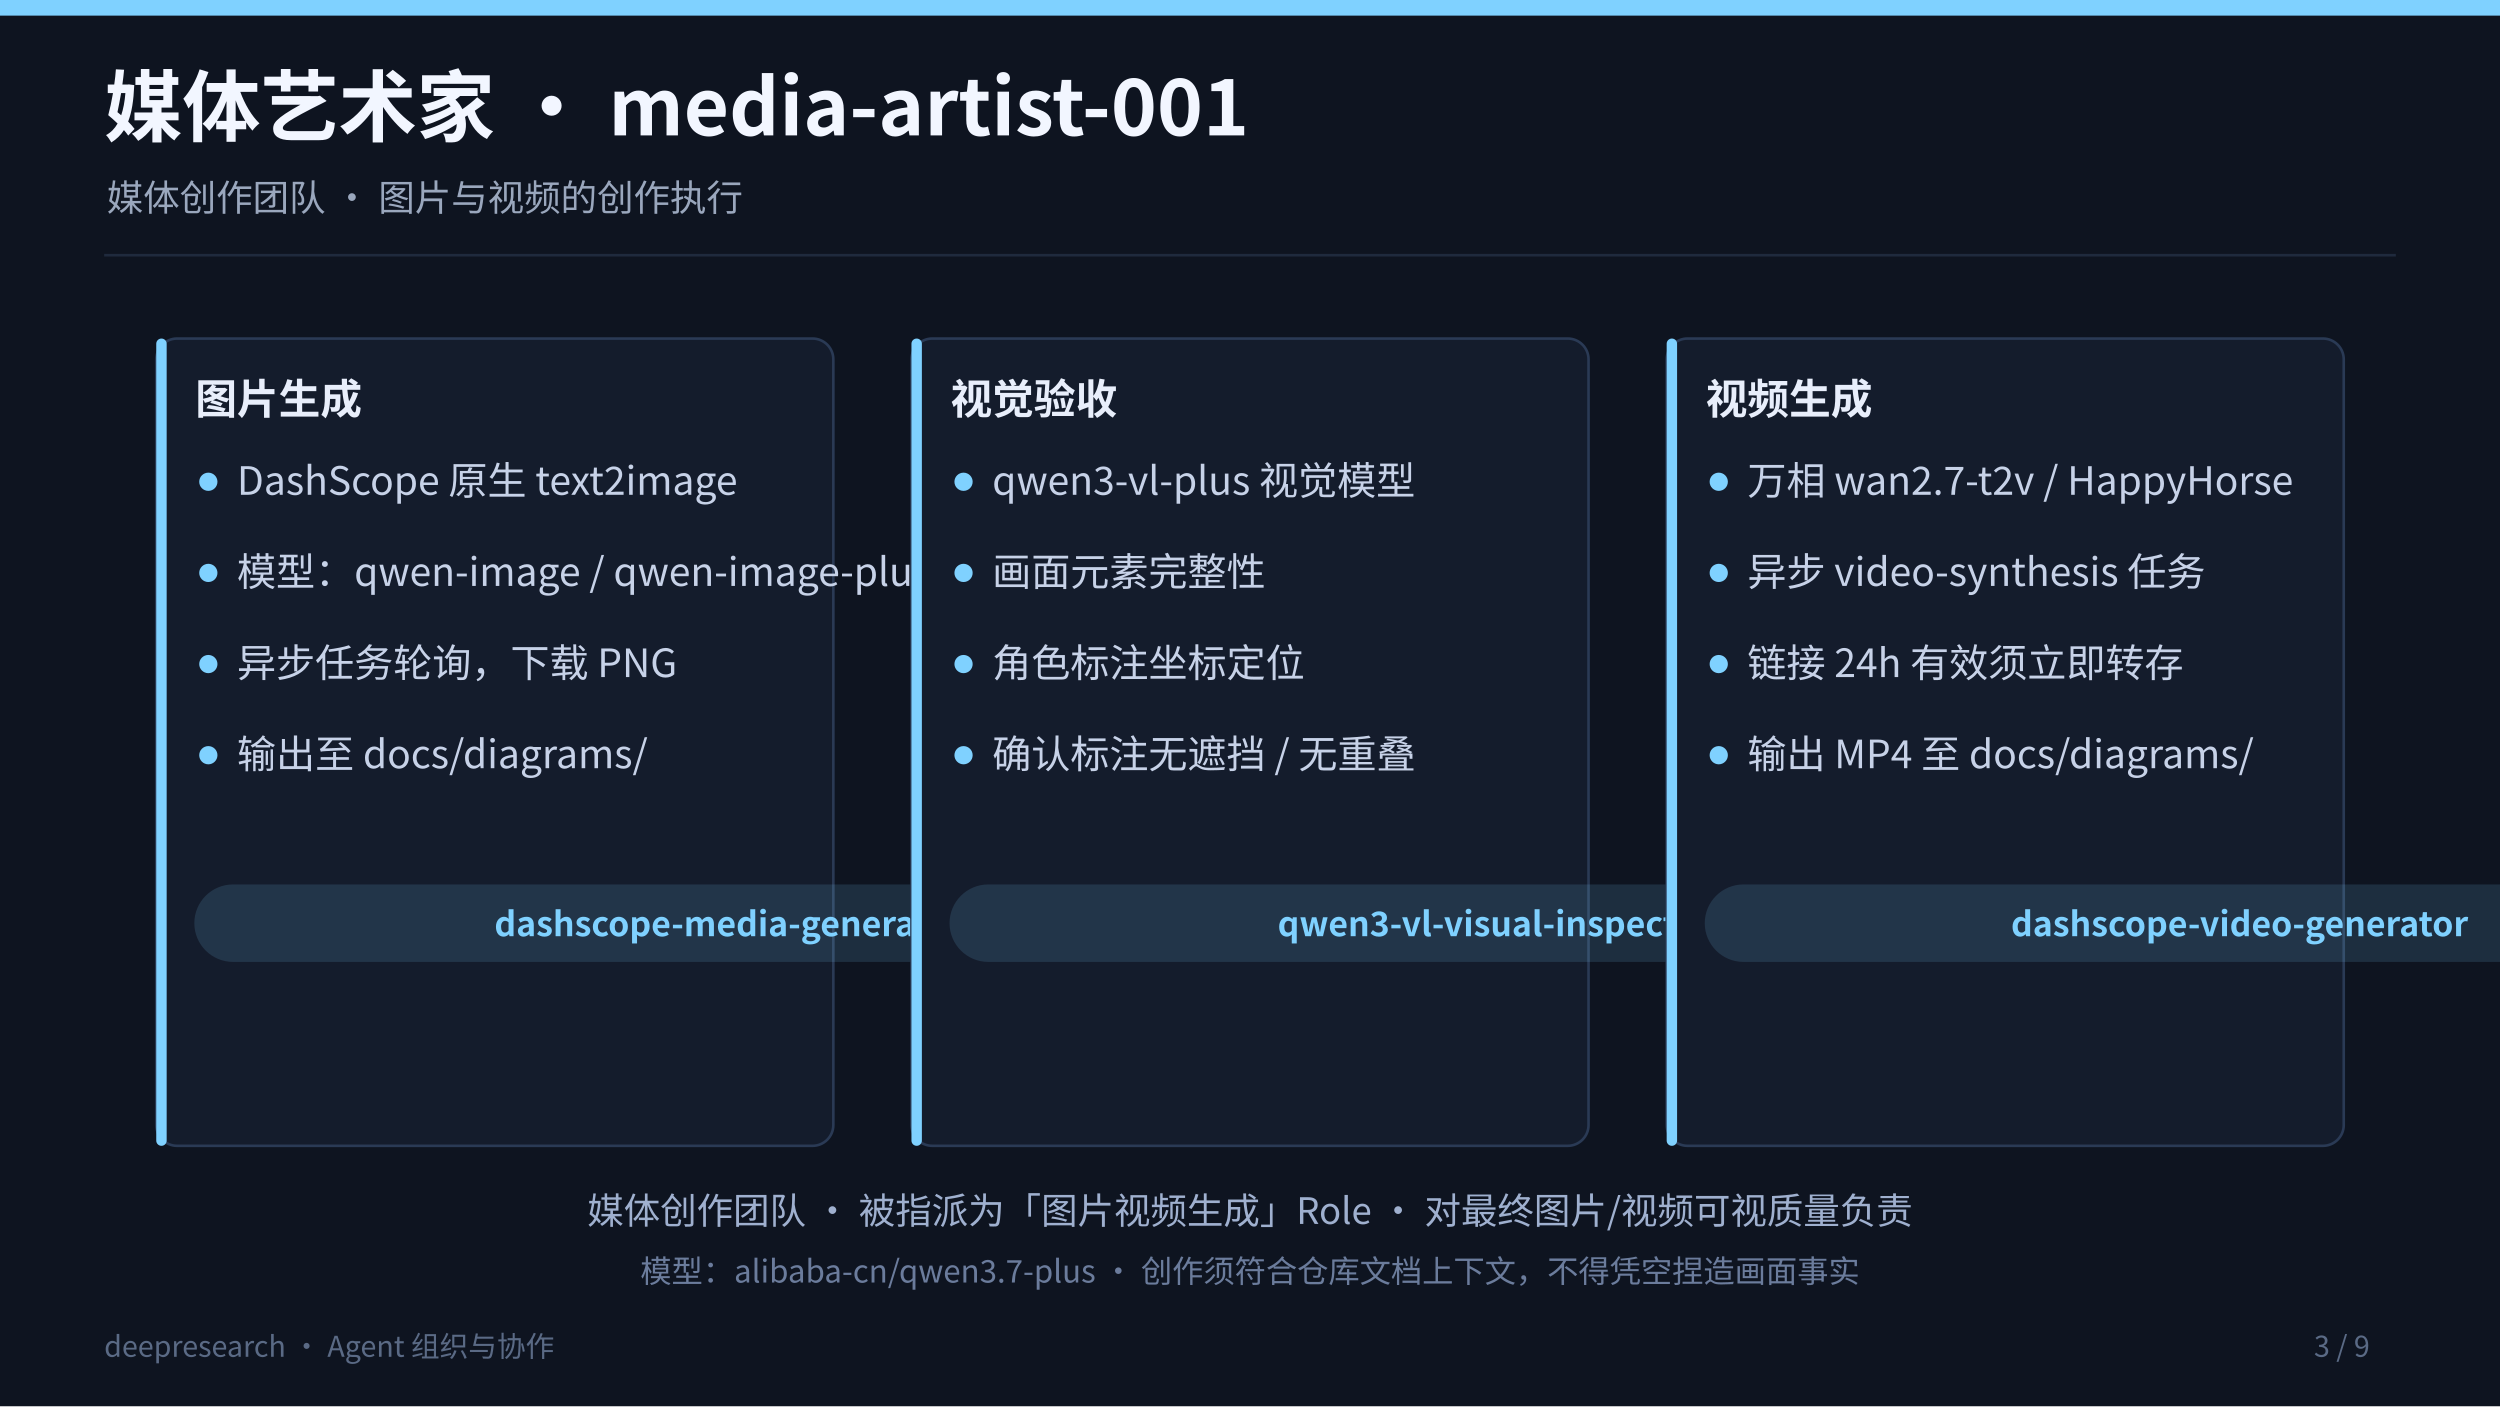
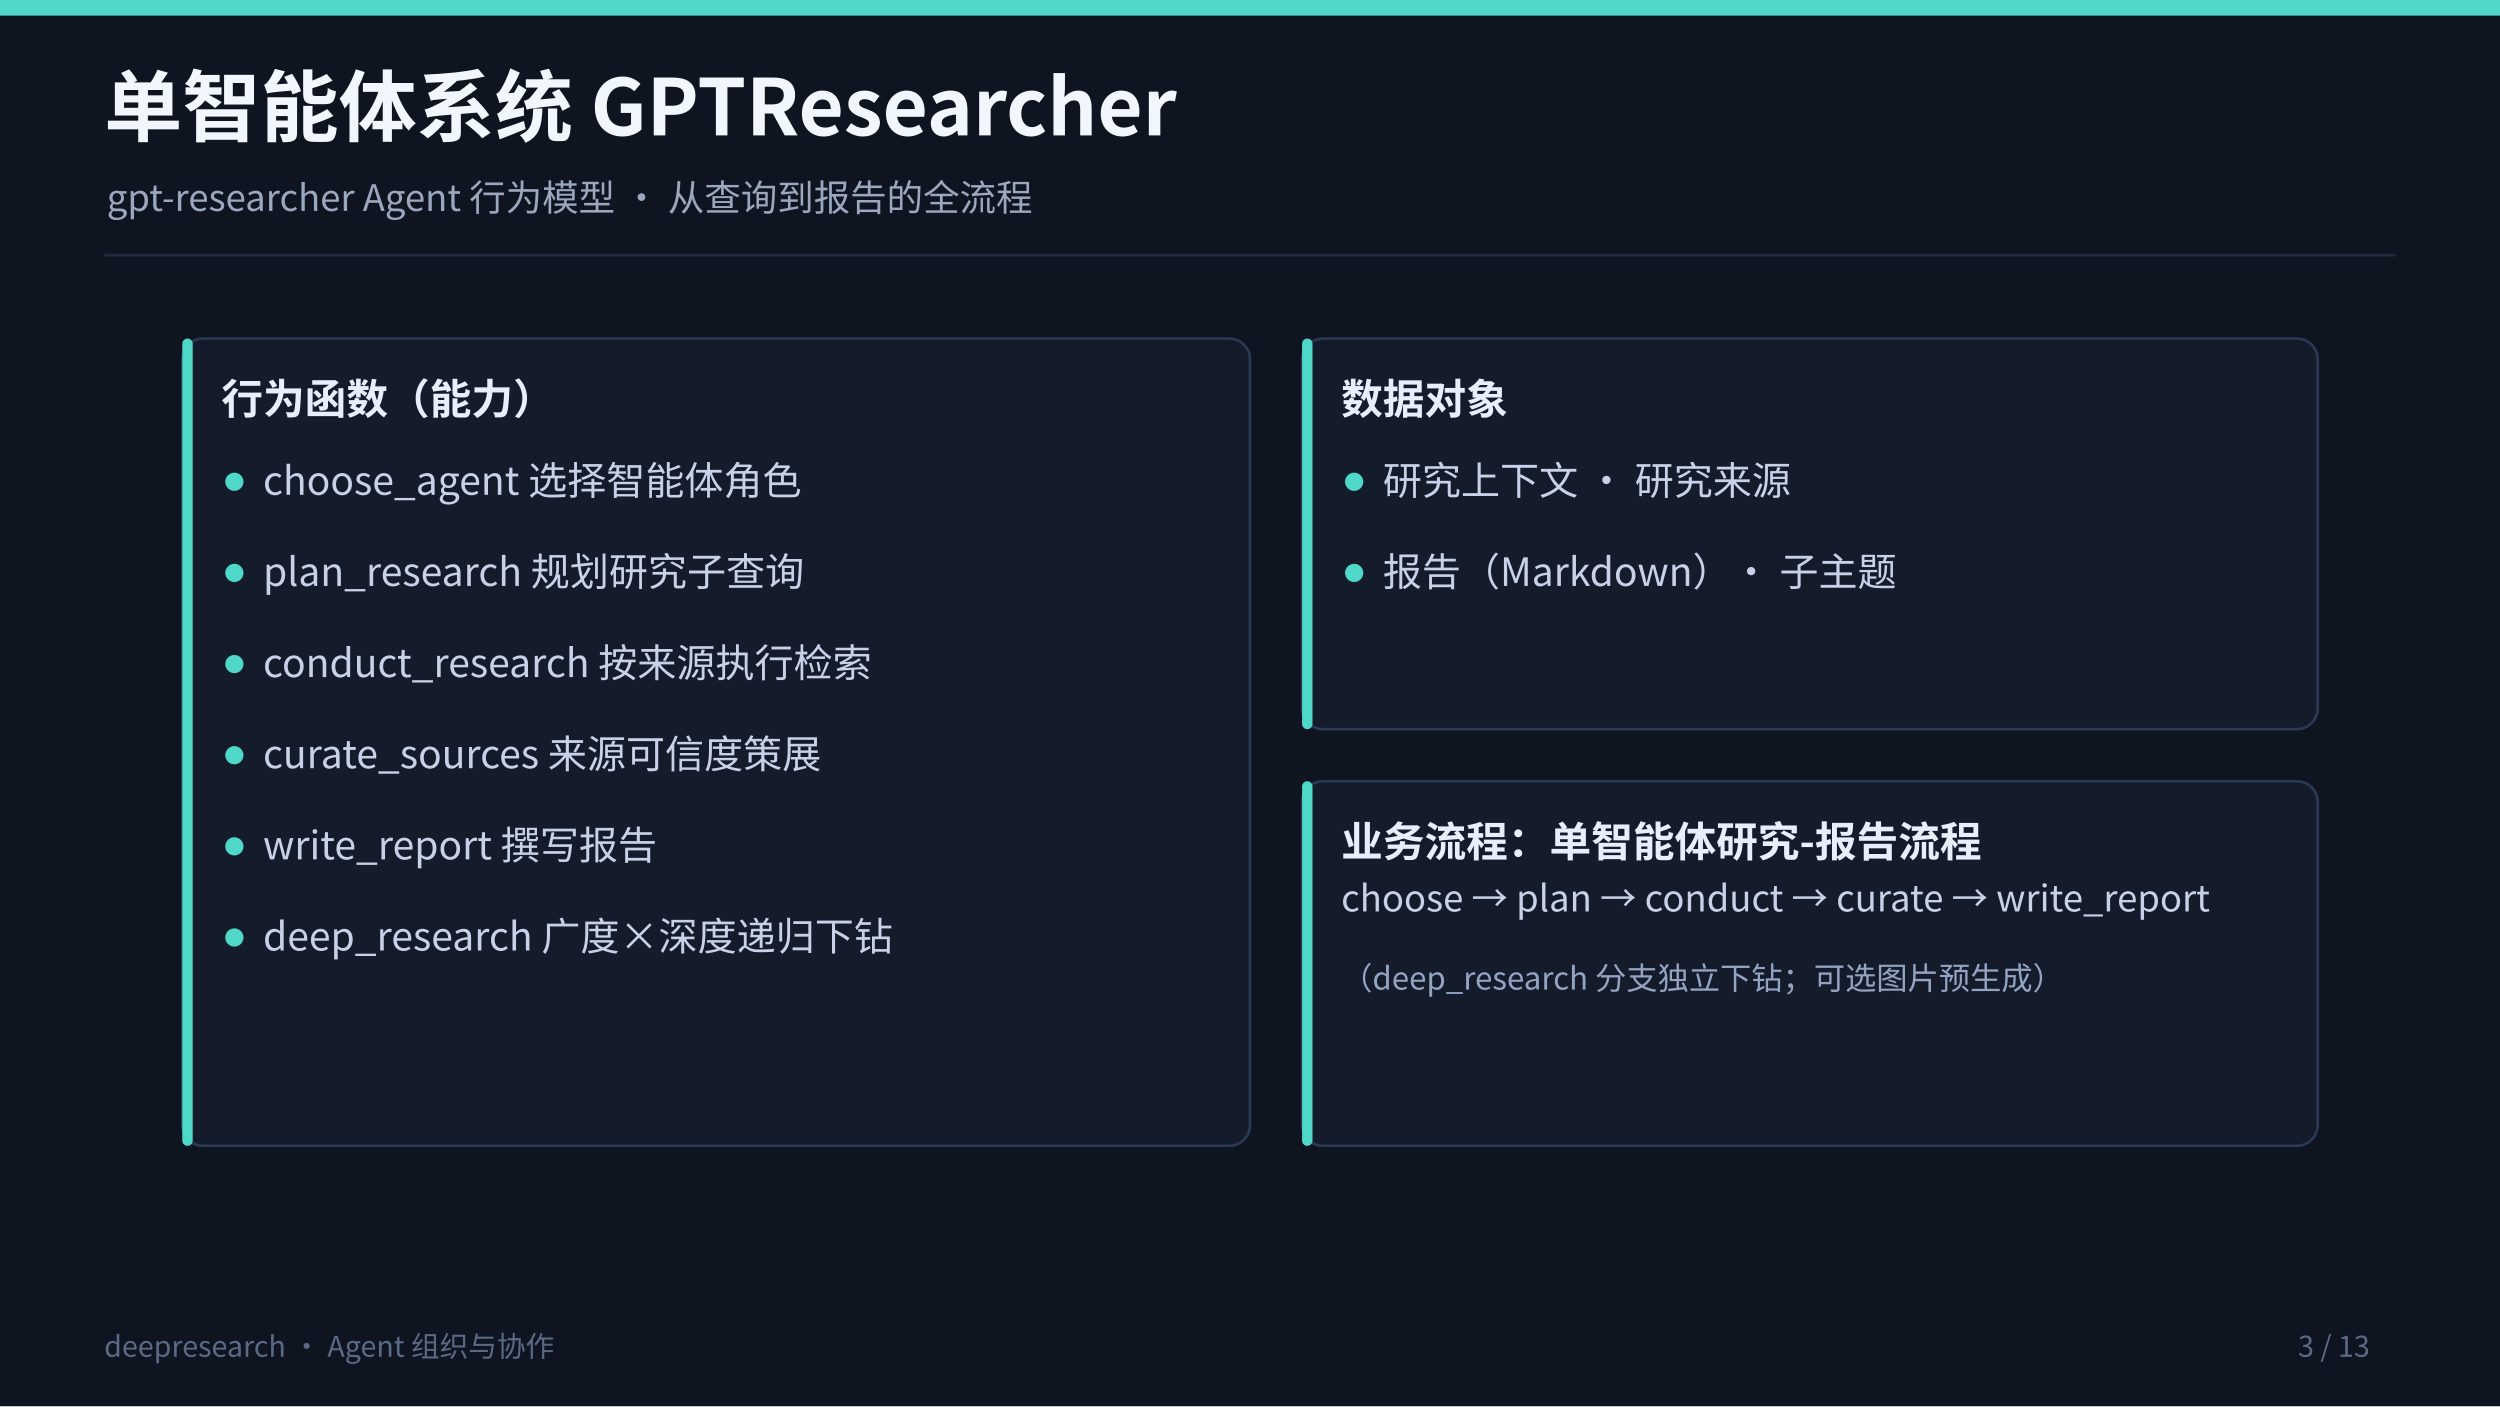
<svg xmlns="http://www.w3.org/2000/svg" width="1920" height="1080" viewBox="0 0 1920 1080">
  <rect x="0" y="0" width="1920" height="1080" fill="#0e1420" />
-   <rect x="0" y="0" width="1920" height="12" fill="#7fd1ff" />
-   <text x="80" y="104" font-family="'Microsoft YaHei','PingFang SC','Noto Sans CJK SC',sans-serif" font-size="60" font-weight="bold" fill="#f2f6ff">媒体艺术家 · media-artist-001</text>
-   <text x="82" y="162" font-family="'Microsoft YaHei','PingFang SC','Noto Sans CJK SC',sans-serif" font-size="28" fill="#9aa7bd">媒体创作团队 · 图片与视频的创作执行</text>
+   <rect x="0" y="0" width="1920" height="12" fill="#4fd8c8" />
+   <text x="80" y="104" font-family="'Microsoft YaHei','PingFang SC','Noto Sans CJK SC',sans-serif" font-size="60" font-weight="bold" fill="#f2f6ff">单智能体系统 GPTResearcher</text>
+   <text x="82" y="162" font-family="'Microsoft YaHei','PingFang SC','Noto Sans CJK SC',sans-serif" font-size="28" fill="#9aa7bd">gpt-researcher Agent 行为模型 · 从查询到报告的全流程</text>
  <line x1="80" y1="196" x2="1840" y2="196" stroke="#1f2a3d" stroke-width="2" />
  <text x="80" y="1042" font-family="'Microsoft YaHei','PingFang SC','Noto Sans CJK SC',sans-serif" font-size="22" fill="#5a6a85">deepresearch · Agent 组织与协作</text>
-   <text x="1820" y="1042" font-family="'Microsoft YaHei','PingFang SC','Noto Sans CJK SC',sans-serif" font-size="22" fill="#5a6a85" text-anchor="end">3 / 9</text>
-   <rect x="120" y="260" width="520" height="620" rx="16" fill="#141c2c" stroke="#2a3a55" stroke-width="2" />
-   <rect x="120" y="260" width="8" height="620" rx="4" fill="#7fd1ff" />
-   <text x="150" y="318" font-family="'Microsoft YaHei','PingFang SC','Noto Sans CJK SC',sans-serif" font-size="32" font-weight="bold" fill="#e8eefb">图片生成</text>
-   <circle cx="160" cy="370" r="7" fill="#7fd1ff" />
-   <text x="182" y="380" font-family="'Microsoft YaHei','PingFang SC','Noto Sans CJK SC',sans-serif" font-size="30" fill="#c7d2e8">DashScope 原生 text2image</text>
-   <circle cx="160" cy="440" r="7" fill="#7fd1ff" />
-   <text x="182" y="450" font-family="'Microsoft YaHei','PingFang SC','Noto Sans CJK SC',sans-serif" font-size="30" fill="#c7d2e8">模型：qwen-image / qwen-image-plus</text>
-   <circle cx="160" cy="510" r="7" fill="#7fd1ff" />
-   <text x="182" y="520" font-family="'Microsoft YaHei','PingFang SC','Noto Sans CJK SC',sans-serif" font-size="30" fill="#c7d2e8">异步任务轮询，下载 PNG</text>
-   <circle cx="160" cy="580" r="7" fill="#7fd1ff" />
-   <text x="182" y="590" font-family="'Microsoft YaHei','PingFang SC','Noto Sans CJK SC',sans-serif" font-size="30" fill="#c7d2e8">输出至 docs/diagrams/</text>
-   <rect x="150" y="680" width="820" height="58" rx="29" fill="#7fd1ff" opacity="0.14" stroke="#7fd1ff" stroke-width="1.5" />
-   <text x="560" y="719" font-family="'Microsoft YaHei','PingFang SC','Noto Sans CJK SC',sans-serif" font-size="26" font-weight="bold" fill="#7fd1ff" text-anchor="middle">dashscope-media-generator</text>
-   <rect x="700" y="260" width="520" height="620" rx="16" fill="#141c2c" stroke="#2a3a55" stroke-width="2" />
-   <rect x="700" y="260" width="8" height="620" rx="4" fill="#7fd1ff" />
-   <text x="730" y="318" font-family="'Microsoft YaHei','PingFang SC','Noto Sans CJK SC',sans-serif" font-size="32" font-weight="bold" fill="#e8eefb">视觉验收</text>
-   <circle cx="740" cy="370" r="7" fill="#7fd1ff" />
-   <text x="762" y="380" font-family="'Microsoft YaHei','PingFang SC','Noto Sans CJK SC',sans-serif" font-size="30" fill="#c7d2e8">qwen3-vl-plus 视觉模型</text>
-   <circle cx="740" cy="440" r="7" fill="#7fd1ff" />
-   <text x="762" y="450" font-family="'Microsoft YaHei','PingFang SC','Noto Sans CJK SC',sans-serif" font-size="30" fill="#c7d2e8">画面元素完整性</text>
-   <circle cx="740" cy="510" r="7" fill="#7fd1ff" />
-   <text x="762" y="520" font-family="'Microsoft YaHei','PingFang SC','Noto Sans CJK SC',sans-serif" font-size="30" fill="#c7d2e8">角色标注坐标定位</text>
-   <circle cx="740" cy="580" r="7" fill="#7fd1ff" />
-   <text x="762" y="590" font-family="'Microsoft YaHei','PingFang SC','Noto Sans CJK SC',sans-serif" font-size="30" fill="#c7d2e8">确认标注无遮挡 / 无重叠</text>
-   <rect x="730" y="680" width="850" height="58" rx="29" fill="#7fd1ff" opacity="0.14" stroke="#7fd1ff" stroke-width="1.5" />
-   <text x="1155" y="719" font-family="'Microsoft YaHei','PingFang SC','Noto Sans CJK SC',sans-serif" font-size="26" font-weight="bold" fill="#7fd1ff" text-anchor="middle">qwen3-vl-visual-inspection</text>
-   <rect x="1280" y="260" width="520" height="620" rx="16" fill="#141c2c" stroke="#2a3a55" stroke-width="2" />
-   <rect x="1280" y="260" width="8" height="620" rx="4" fill="#7fd1ff" />
-   <text x="1310" y="318" font-family="'Microsoft YaHei','PingFang SC','Noto Sans CJK SC',sans-serif" font-size="32" font-weight="bold" fill="#e8eefb">视频生成</text>
-   <circle cx="1320" cy="370" r="7" fill="#7fd1ff" />
-   <text x="1342" y="380" font-family="'Microsoft YaHei','PingFang SC','Noto Sans CJK SC',sans-serif" font-size="30" fill="#c7d2e8">万相 wan2.7-t2v / HappyHorse</text>
-   <circle cx="1320" cy="440" r="7" fill="#7fd1ff" />
-   <text x="1342" y="450" font-family="'Microsoft YaHei','PingFang SC','Noto Sans CJK SC',sans-serif" font-size="30" fill="#c7d2e8">异步 video-synthesis 任务</text>
-   <circle cx="1320" cy="510" r="7" fill="#7fd1ff" />
-   <text x="1342" y="520" font-family="'Microsoft YaHei','PingFang SC','Noto Sans CJK SC',sans-serif" font-size="30" fill="#c7d2e8">链接 24h 有效须立即转存</text>
-   <circle cx="1320" cy="580" r="7" fill="#7fd1ff" />
-   <text x="1342" y="590" font-family="'Microsoft YaHei','PingFang SC','Noto Sans CJK SC',sans-serif" font-size="30" fill="#c7d2e8">输出 MP4 至 docs/diagrams/</text>
-   <rect x="1310" y="680" width="820" height="58" rx="29" fill="#7fd1ff" opacity="0.14" stroke="#7fd1ff" stroke-width="1.5" />
-   <text x="1720" y="719" font-family="'Microsoft YaHei','PingFang SC','Noto Sans CJK SC',sans-serif" font-size="26" font-weight="bold" fill="#7fd1ff" text-anchor="middle">dashscope-video-generator</text>
-   <text x="960" y="940" font-family="'Microsoft YaHei','PingFang SC','Noto Sans CJK SC',sans-serif" font-size="28" fill="#9fb0cf" text-anchor="middle">媒体创作团队 · 被指派为「图片视频生成」Role · 对最终图片/视频可视质量负责</text>
-   <text x="960" y="985" font-family="'Microsoft YaHei','PingFang SC','Noto Sans CJK SC',sans-serif" font-size="24" fill="#6b7c9c" text-anchor="middle">模型：alibaba-cn/qwen3.7-plus · 创作须符合仓库文档上下文，不得凭空捏造画面事实</text>
+   <text x="1820" y="1042" font-family="'Microsoft YaHei','PingFang SC','Noto Sans CJK SC',sans-serif" font-size="22" fill="#5a6a85" text-anchor="end">3 / 13</text>
+   <rect x="140" y="260" width="820" height="620" rx="16" fill="#141c2c" stroke="#2a3a55" stroke-width="2" />
+   <rect x="140" y="260" width="8" height="620" rx="4" fill="#4fd8c8" />
+   <text x="170" y="318" font-family="'Microsoft YaHei','PingFang SC','Noto Sans CJK SC',sans-serif" font-size="32" font-weight="bold" fill="#e8eefb">行为函数（能力）</text>
+   <circle cx="180" cy="370" r="7" fill="#4fd8c8" />
+   <text x="202" y="380" font-family="'Microsoft YaHei','PingFang SC','Noto Sans CJK SC',sans-serif" font-size="30" fill="#c7d2e8">choose_agent 选择智能体角色</text>
+   <circle cx="180" cy="440" r="7" fill="#4fd8c8" />
+   <text x="202" y="450" font-family="'Microsoft YaHei','PingFang SC','Noto Sans CJK SC',sans-serif" font-size="30" fill="#c7d2e8">plan_research 规划研究子查询</text>
+   <circle cx="180" cy="510" r="7" fill="#4fd8c8" />
+   <text x="202" y="520" font-family="'Microsoft YaHei','PingFang SC','Noto Sans CJK SC',sans-serif" font-size="30" fill="#c7d2e8">conduct_research 按来源执行检索</text>
+   <circle cx="180" cy="580" r="7" fill="#4fd8c8" />
+   <text x="202" y="590" font-family="'Microsoft YaHei','PingFang SC','Noto Sans CJK SC',sans-serif" font-size="30" fill="#c7d2e8">curate_sources 来源可信度策展</text>
+   <circle cx="180" cy="650" r="7" fill="#4fd8c8" />
+   <text x="202" y="660" font-family="'Microsoft YaHei','PingFang SC','Noto Sans CJK SC',sans-serif" font-size="30" fill="#c7d2e8">write_report 撰写报告</text>
+   <circle cx="180" cy="720" r="7" fill="#4fd8c8" />
+   <text x="202" y="730" font-family="'Microsoft YaHei','PingFang SC','Noto Sans CJK SC',sans-serif" font-size="30" fill="#c7d2e8">deep_research 广度×深度递归下钻</text>
+   <rect x="1000" y="260" width="780" height="300" rx="16" fill="#141c2c" stroke="#2a3a55" stroke-width="2" />
+   <rect x="1000" y="260" width="8" height="300" rx="4" fill="#4fd8c8" />
+   <text x="1030" y="318" font-family="'Microsoft YaHei','PingFang SC','Noto Sans CJK SC',sans-serif" font-size="32" font-weight="bold" fill="#e8eefb">数据对象</text>
+   <circle cx="1040" cy="370" r="7" fill="#4fd8c8" />
+   <text x="1062" y="380" font-family="'Microsoft YaHei','PingFang SC','Noto Sans CJK SC',sans-serif" font-size="30" fill="#c7d2e8">研究上下文 · 研究来源</text>
+   <circle cx="1040" cy="440" r="7" fill="#4fd8c8" />
+   <text x="1062" y="450" font-family="'Microsoft YaHei','PingFang SC','Noto Sans CJK SC',sans-serif" font-size="30" fill="#c7d2e8">报告（Markdown）· 子主题</text>
+   <rect x="1000" y="600" width="780" height="280" rx="16" fill="#141c2c" stroke="#2a3a55" stroke-width="2" />
+   <rect x="1000" y="600" width="8" height="280" rx="4" fill="#4fd8c8" />
+   <text x="1030" y="658" font-family="'Microsoft YaHei','PingFang SC','Noto Sans CJK SC',sans-serif" font-size="32" font-weight="bold" fill="#e8eefb">业务流程：单智能体研究-报告流程</text>
+   <text x="1030" y="700" font-family="'Microsoft YaHei','PingFang SC','Noto Sans CJK SC',sans-serif" font-size="28" fill="#c7d2e8">choose → plan → conduct → curate → write_report</text>
+   <text x="1030" y="760" font-family="'Microsoft YaHei','PingFang SC','Noto Sans CJK SC',sans-serif" font-size="24" fill="#93a4c2">（deep_research 分支独立下钻；可选图片预生成）</text>
</svg>
